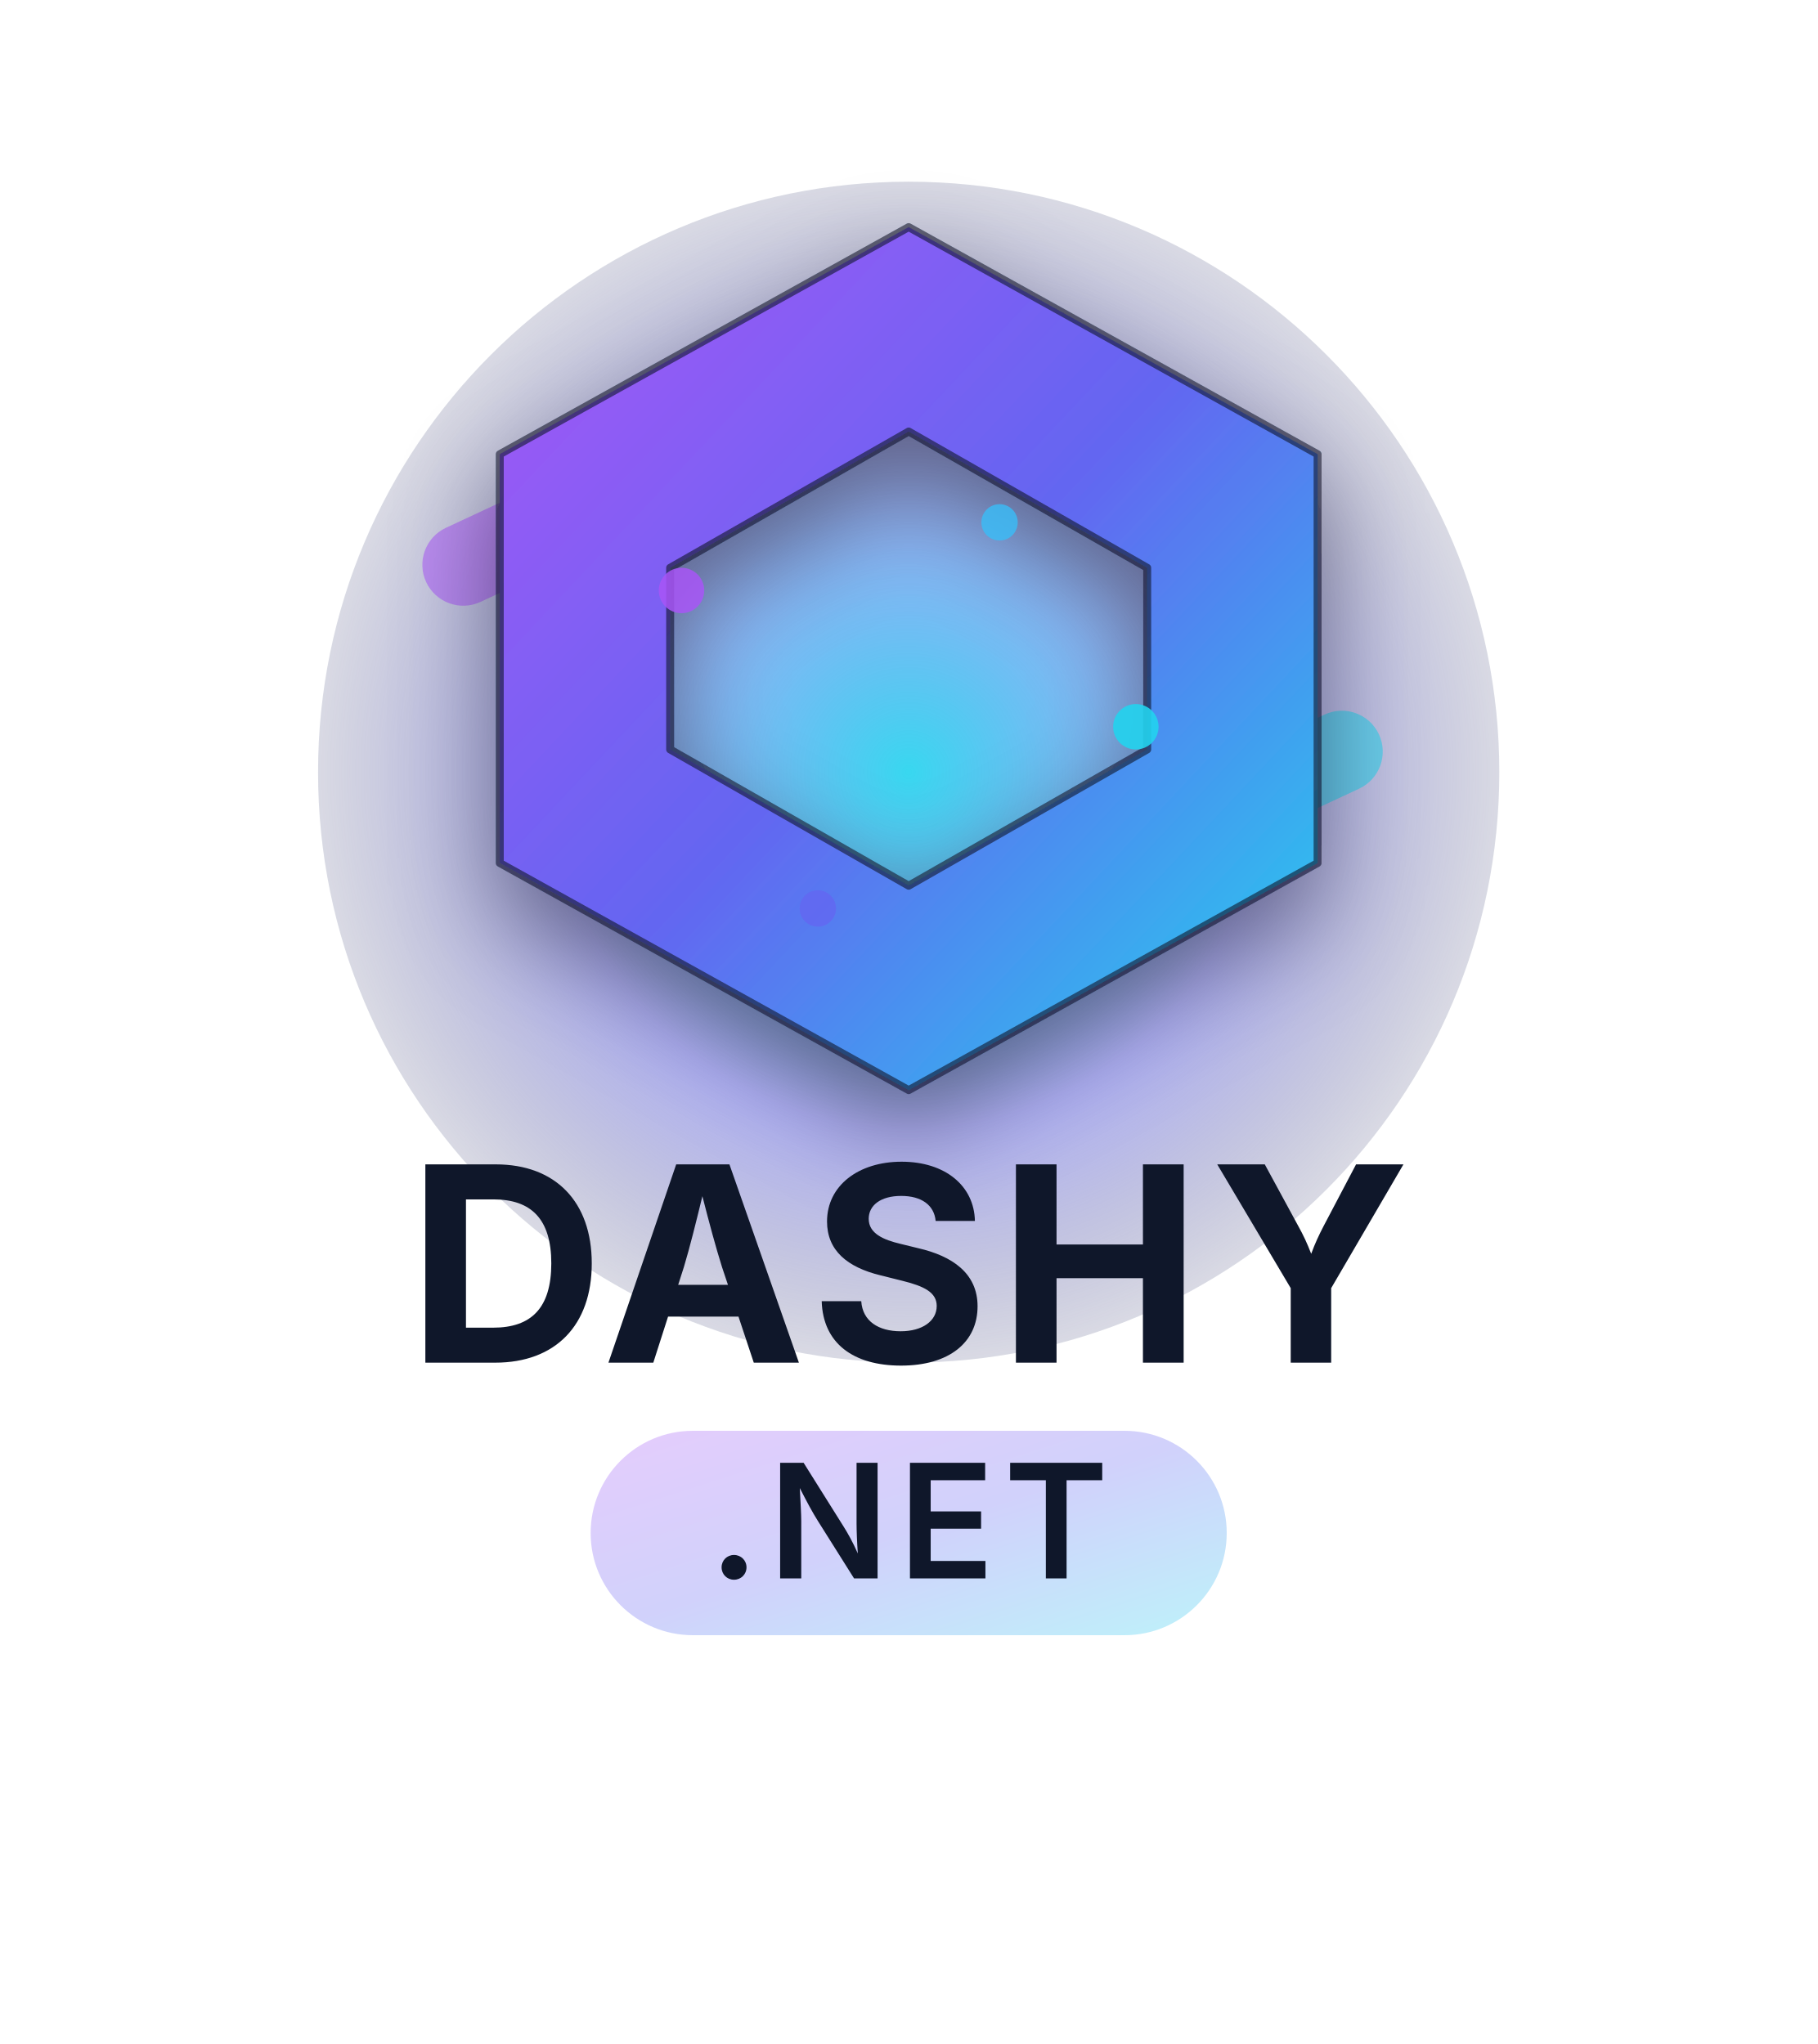
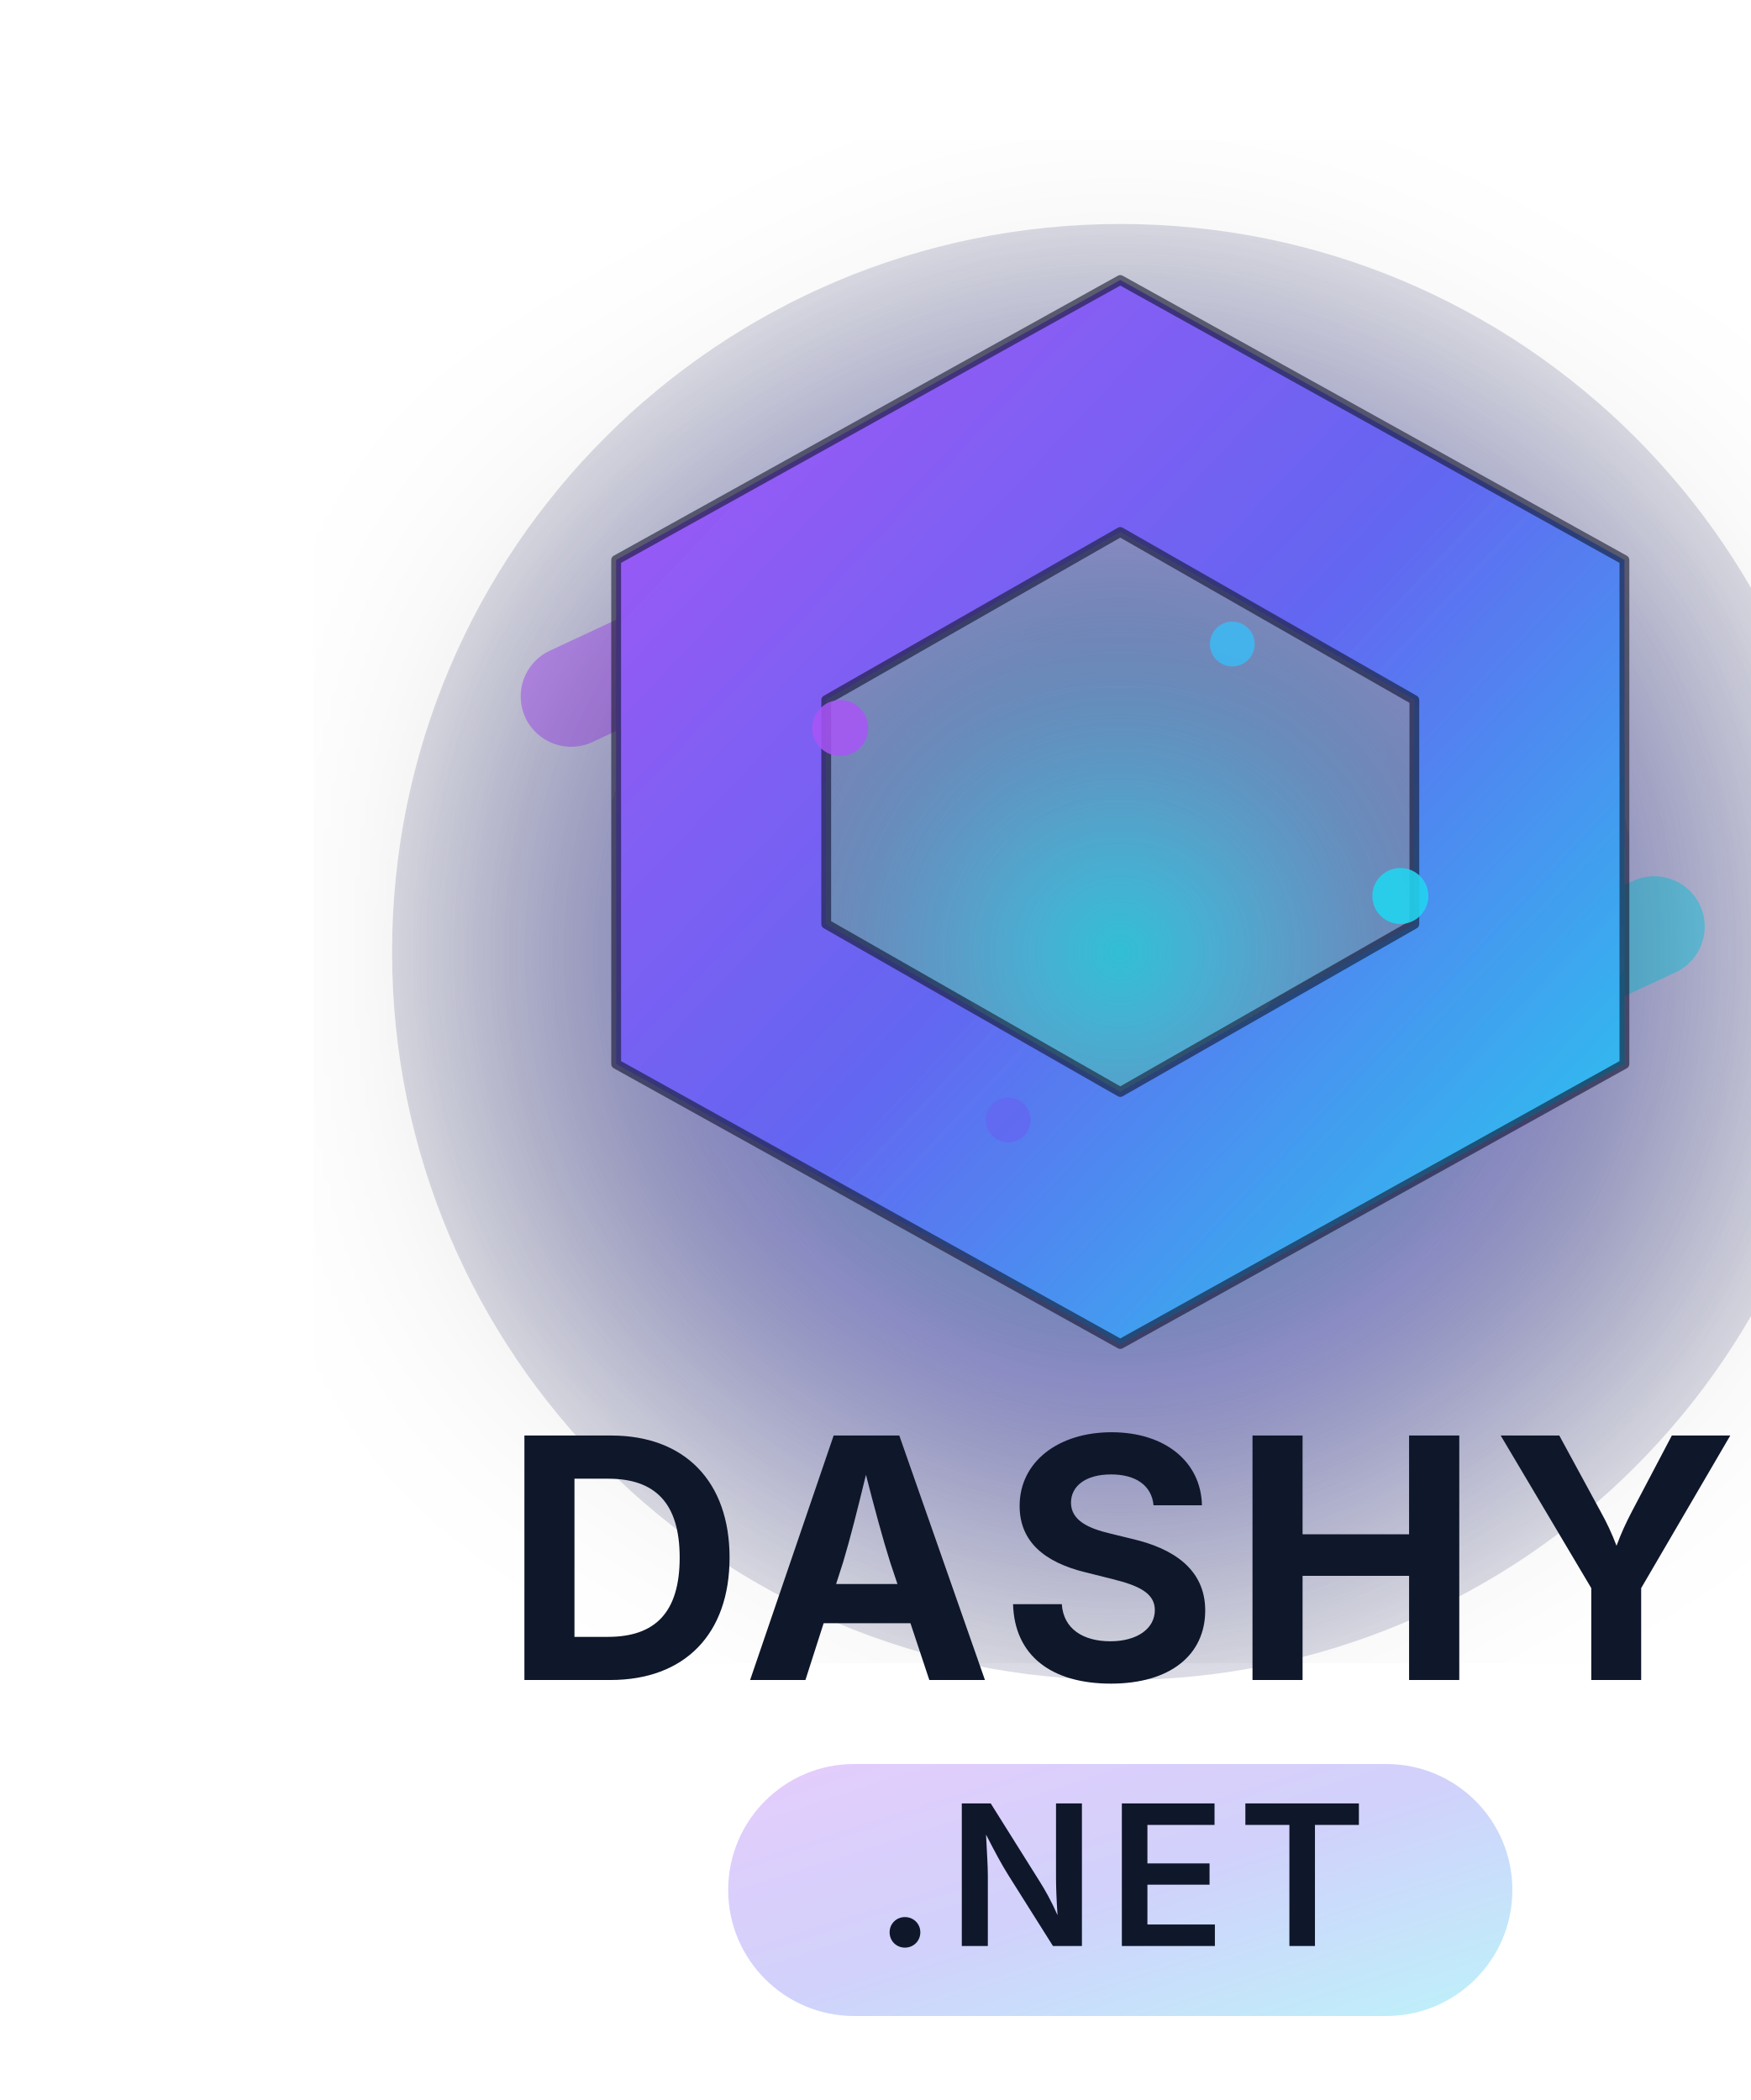
- <svg xmlns="http://www.w3.org/2000/svg" width="800" height="900" viewBox="0 0 800 900">
+ <svg xmlns="http://www.w3.org/2000/svg" width="2000" height="2400" viewBox="0 0 2000 2400">
  <defs>
    <linearGradient id="dashyCoreGradientC" x1="0%" y1="0%" x2="100%" y2="100%">
      <stop offset="0%" stop-color="#a855f7" />
      <stop offset="50%" stop-color="#6366f1" />
      <stop offset="100%" stop-color="#22d3ee" />
    </linearGradient>
    <radialGradient id="dashyGlowC" cx="50%" cy="50%" r="60%">
      <stop offset="0%" stop-color="#22d3ee" stop-opacity="0.9" />
      <stop offset="50%" stop-color="#6366f1" stop-opacity="0.5" />
      <stop offset="100%" stop-color="#020617" stop-opacity="0" />
    </radialGradient>
    <filter id="dashyShadowC" x="-30%" y="-30%" width="160%" height="160%">
-       <feDropShadow dx="0" dy="18" stdDeviation="22" flood-color="#000000" flood-opacity="0.45" />
+       <feDropShadow dx="0" dy="50" stdDeviation="60" flood-color="#000000" flood-opacity="0.45" />
    </filter>
  </defs>
-   <g transform="translate(100,40)">
-     <circle cx="300" cy="300" r="260" fill="url(#dashyGlowC)" />
-     <g opacity="0.55">
-       <rect x="80" y="200" width="220" height="36" rx="18" transform="rotate(-25 80 200)" fill="#a855f7" />
-       <rect x="300" y="360" width="220" height="36" rx="18" transform="rotate(-25 300 360)" fill="#22d3ee" />
+   <g transform="scale(3.2)">
+     <g transform="translate(100,40)">
+       <circle cx="300" cy="300" r="260" fill="url(#dashyGlowC)" />
+       <g opacity="0.55">
+         <rect x="80" y="200" width="220" height="36" rx="18" transform="rotate(-25 80 200)" fill="#a855f7" />
+         <rect x="300" y="360" width="220" height="36" rx="18" transform="rotate(-25 300 360)" fill="#22d3ee" />
+       </g>
+       <g filter="url(#dashyShadowC)">
+         <path d="M300,60 L480,160 L480,340 L300,440 L120,340 L120,160 Z              M300,150 L195,210 L195,290 L300,350 L405,290 L405,210 Z" fill="url(#dashyCoreGradientC)" fill-rule="evenodd" stroke="rgba(15,23,42,0.6)" stroke-width="3.5" stroke-linejoin="round" />
+       </g>
+       <circle cx="200" cy="220" r="10" fill="#a855f7" opacity="0.85" />
+       <circle cx="400" cy="280" r="10" fill="#22d3ee" opacity="0.9" />
+       <circle cx="260" cy="360" r="8" fill="#6366f1" opacity="0.8" />
+       <circle cx="340" cy="190" r="8" fill="#38bdf8" opacity="0.8" />
    </g>
-     <g filter="url(#dashyShadowC)">
-       <path d="M300,60 L480,160 L480,340 L300,440 L120,340 L120,160 Z            M300,150 L195,210 L195,290 L300,350 L405,290 L405,210 Z" fill="url(#dashyCoreGradientC)" fill-rule="evenodd" stroke="rgba(15,23,42,0.6)" stroke-width="3.5" stroke-linejoin="round" />
+     <g transform="translate(0,600)">
+       <text x="400" y="0" text-anchor="middle" font-family="system-ui, -apple-system, BlinkMacSystemFont, 'Segoe UI', sans-serif" font-size="120" font-weight="700" letter-spacing="4" fill="#0f172a">
+         DASHY
+       </text>
+       <rect x="260" y="30" width="280" height="90" rx="45" fill="url(#dashyCoreGradientC)" opacity="0.30" />
+       <text x="400" y="95" text-anchor="middle" font-family="system-ui, -apple-system, BlinkMacSystemFont, 'Segoe UI', sans-serif" font-size="70" font-weight="600" letter-spacing="4" fill="#0f172a">
+         .NET
+       </text>
    </g>
-     <circle cx="200" cy="220" r="10" fill="#a855f7" opacity="0.85" />
-     <circle cx="400" cy="280" r="10" fill="#22d3ee" opacity="0.9" />
-     <circle cx="260" cy="360" r="8" fill="#6366f1" opacity="0.8" />
-     <circle cx="340" cy="190" r="8" fill="#38bdf8" opacity="0.8" />
-   </g>
-   <g transform="translate(0,600)">
-     <text x="400" y="0" text-anchor="middle" font-family="system-ui, -apple-system, BlinkMacSystemFont, 'Segoe UI', sans-serif" font-size="120" font-weight="700" letter-spacing="4" fill="#0f172a">
-       DASHY
-     </text>
-     <rect x="260" y="30" width="280" height="90" rx="45" fill="url(#dashyCoreGradientC)" opacity="0.30" />
-     <text x="400" y="95" text-anchor="middle" font-family="system-ui, -apple-system, BlinkMacSystemFont, 'Segoe UI', sans-serif" font-size="70" font-weight="600" letter-spacing="4" fill="#0f172a">
-       .NET
-     </text>
  </g>
</svg>
